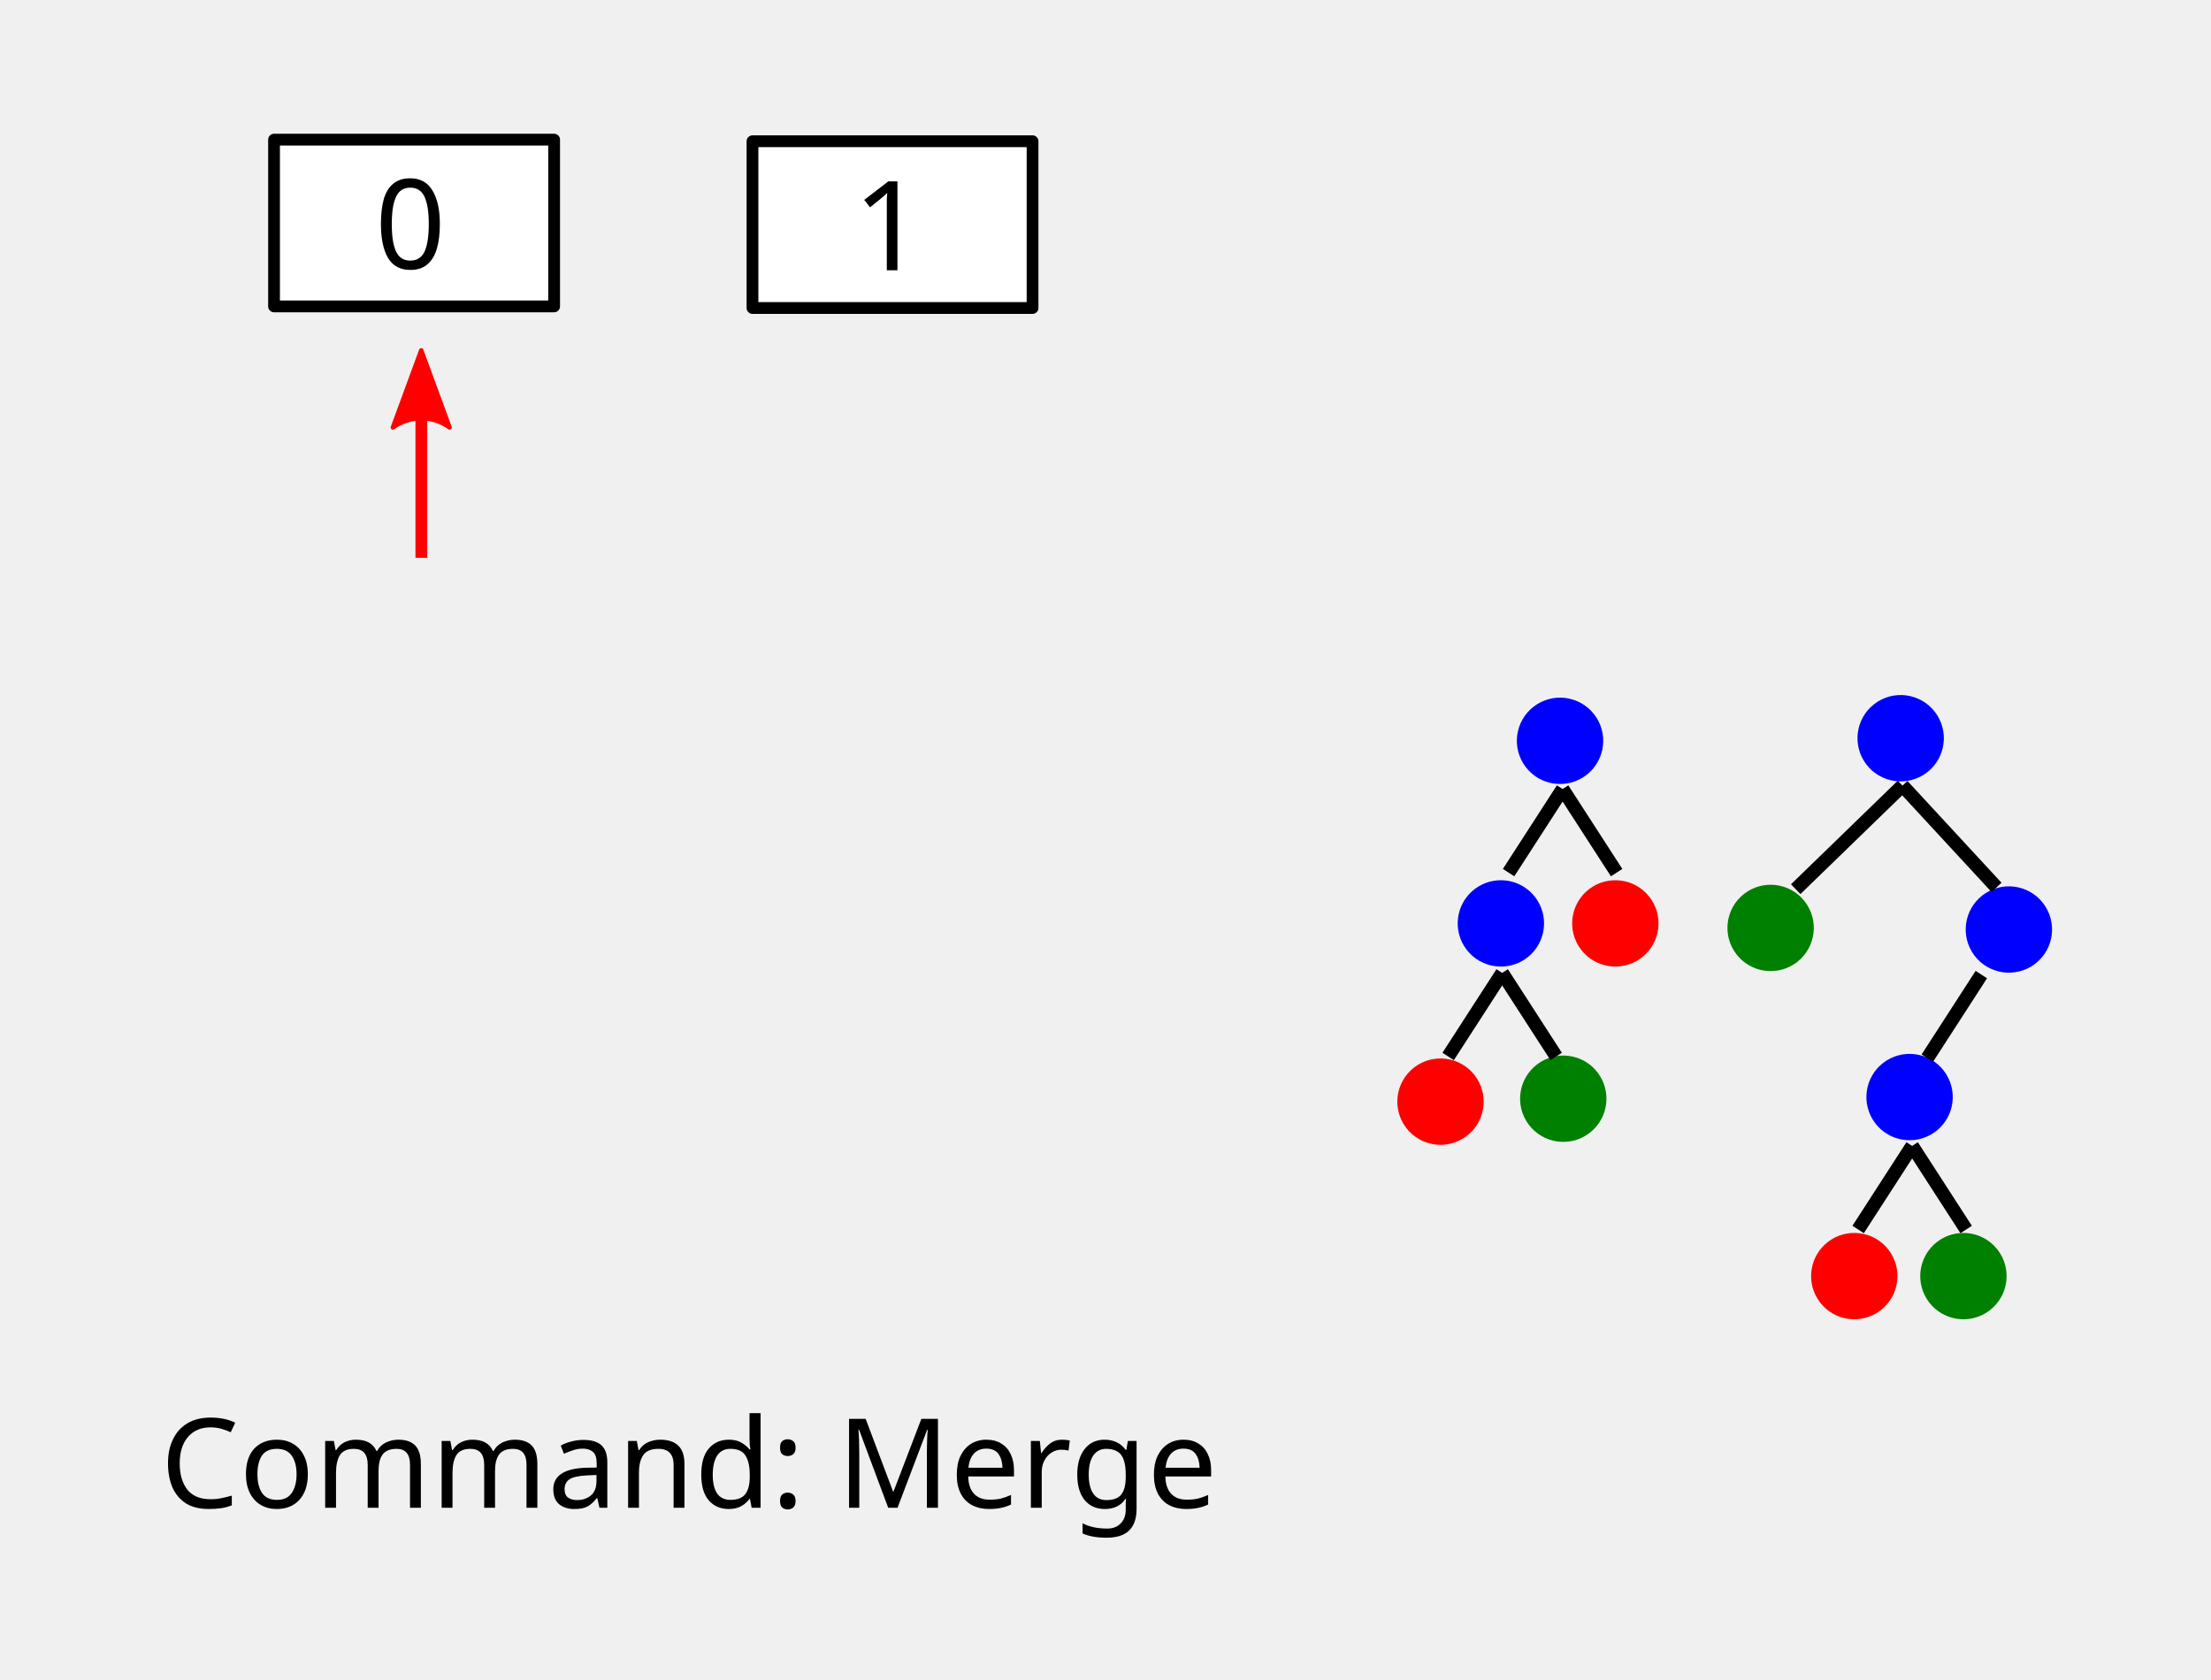
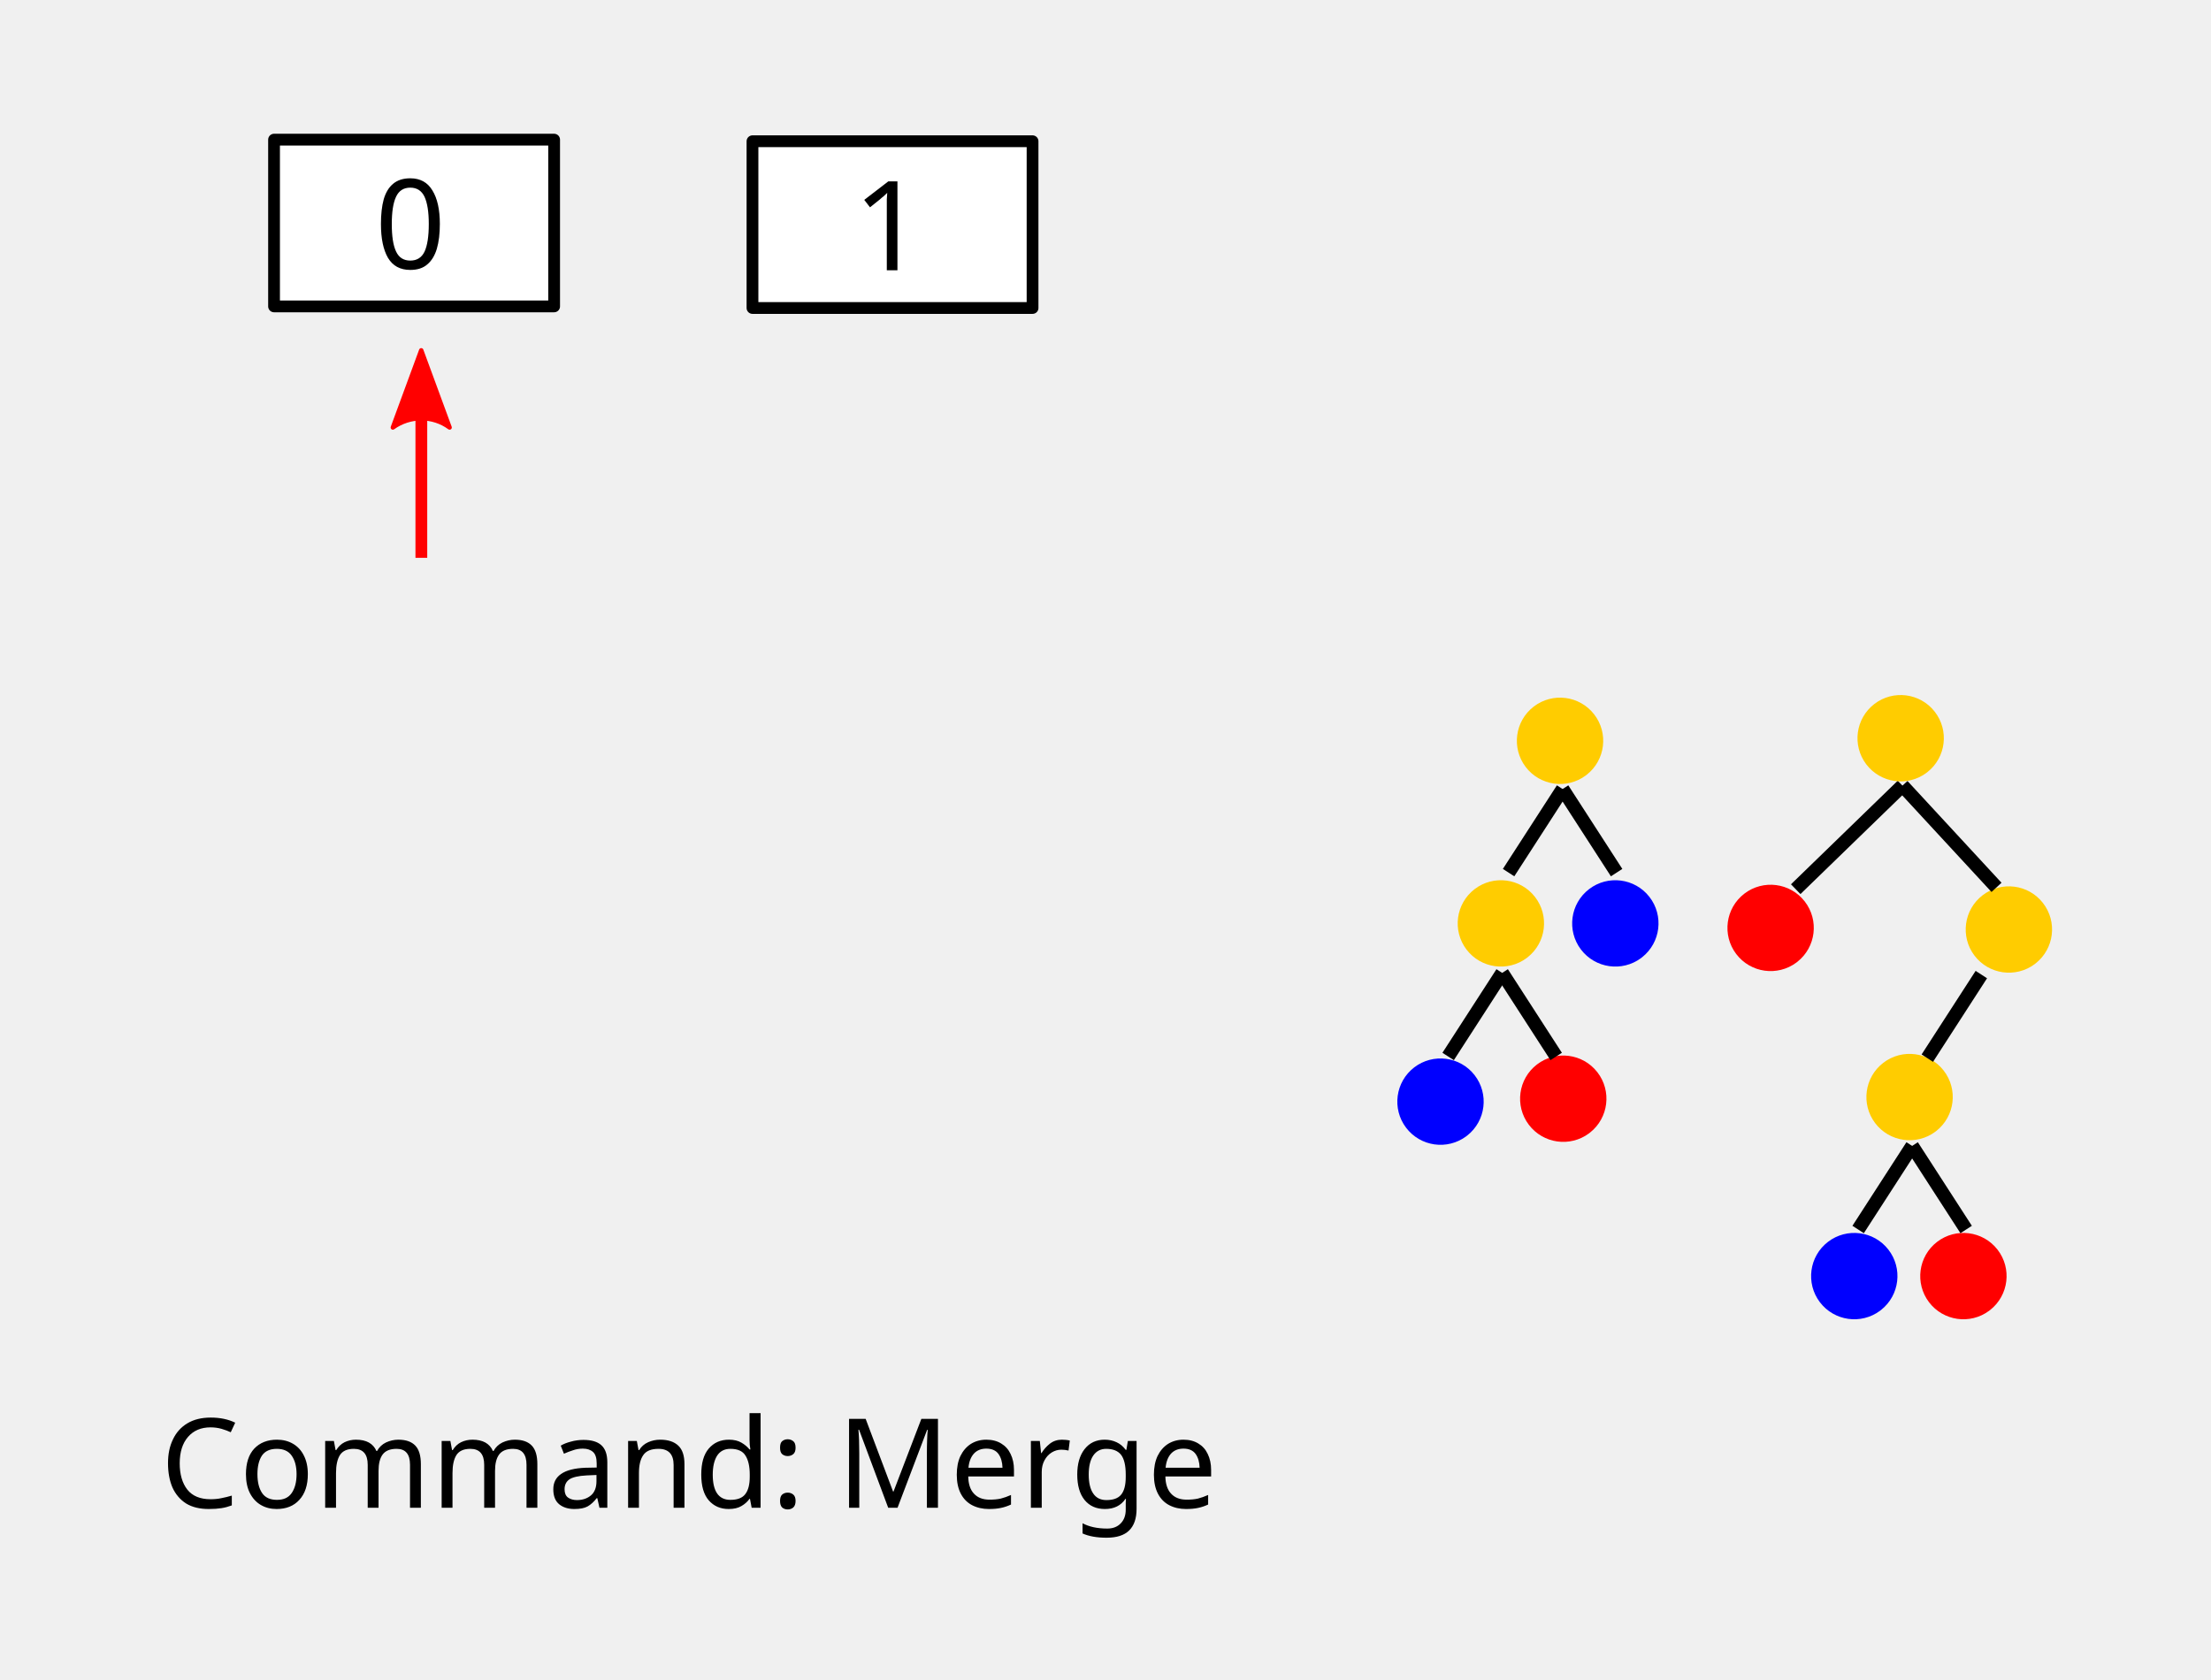
<svg xmlns="http://www.w3.org/2000/svg" width="162.45mm" height="123.46mm" viewBox="0 0 162.45 123.46" version="1.1" id="svg8">
  <defs id="defs2">
    <marker orient="auto" refY="0" refX="0" id="Arrow2Mend" style="overflow:visible">
      <path id="path911" style="fill:#ff0000;fill-opacity:1;fill-rule:evenodd;stroke:#ff0000;stroke-width:0.625;stroke-linejoin:round;stroke-opacity:1" d="M 8.719,4.034 -2.207,0.016 8.719,-4.002 c -1.745,2.372 -1.735,5.617 -6e-7,8.035 z" transform="scale(-0.6)" />
    </marker>
  </defs>
  <g id="layer1" transform="translate(-6.741478,-22.68237)">
    <rect style="fill:#ffffff;fill-opacity:1;stroke:#000000;stroke-width:0.865;stroke-linecap:butt;stroke-linejoin:round;stroke-miterlimit:4;stroke-dasharray:none;stroke-dashoffset:0;stroke-opacity:1;paint-order:normal" id="rect815" width="20.578" height="12.254" x="26.877" y="32.945" />
    <text xml:space="preserve" style="font-style:normal;font-weight:normal;font-size:9.156px;line-height:1.25;font-family:sans-serif;letter-spacing:0px;word-spacing:0px;fill:#000000;fill-opacity:1;stroke:none;stroke-width:0.229" x="34.276" y="42.425" id="text819">
      <tspan id="tspan817" x="34.276" y="42.425" style="stroke-width:0.229">0</tspan>
    </text>
    <rect style="fill:#ffffff;fill-opacity:1;stroke:#000000;stroke-width:0.865;stroke-linecap:butt;stroke-linejoin:round;stroke-miterlimit:4;stroke-dasharray:none;stroke-dashoffset:0;stroke-opacity:1;paint-order:normal" id="rect815-7" width="20.578" height="12.254" x="62.029" y="33.062" />
    <text xml:space="preserve" style="font-style:normal;font-weight:normal;font-size:9.156px;line-height:1.25;font-family:sans-serif;letter-spacing:0px;word-spacing:0px;fill:#000000;fill-opacity:1;stroke:none;stroke-width:0.229" x="69.428" y="42.542" id="text819-5">
      <tspan id="tspan817-4" x="69.428" y="42.542" style="stroke-width:0.229">1</tspan>
    </text>
    <path style="fill:#ff0000;fill-opacity:1;stroke:#ff0000;stroke-width:0.865;stroke-linecap:butt;stroke-linejoin:round;stroke-miterlimit:4;stroke-dasharray:none;stroke-dashoffset:0;stroke-opacity:1;marker-end:url(#Arrow2Mend);paint-order:normal" d="M 37.699,63.677 V 49.573" id="path882" />
    <text xml:space="preserve" style="font-style:normal;font-weight:normal;font-size:9.156px;line-height:1.25;font-family:sans-serif;letter-spacing:0px;word-spacing:0px;fill:#000000;fill-opacity:1;stroke:none;stroke-width:0.229" x="18.522" y="133.484" id="text1864">
      <tspan x="18.522" y="133.484" style="stroke-width:0.229" id="tspan4089">Command: Merge </tspan>
    </text>
-     <path style="fill:#008000;fill-opacity:1;stroke:#008000;stroke-width:1;stroke-linecap:butt;stroke-linejoin:round;stroke-miterlimit:4;stroke-dasharray:none;stroke-dashoffset:0;stroke-opacity:1;paint-order:normal" id="path4920" d="m 152.598,118.605 a 2.673,2.673 0 0 1 -3.729,-0.53 2.673,2.673 0 0 1 0.504,-3.733 2.673,2.673 0 0 1 3.736,0.478 2.673,2.673 0 0 1 -0.452,3.739 l -1.657,-2.097 z" />
-     <path style="fill:#008000;fill-opacity:1;stroke:#008000;stroke-width:1;stroke-linecap:butt;stroke-linejoin:round;stroke-miterlimit:4;stroke-dasharray:none;stroke-dashoffset:0;stroke-opacity:1;paint-order:normal" id="path4920-4" d="m 138.433,93.017 a 2.673,2.673 0 0 1 -3.729,-0.53 2.673,2.673 0 0 1 0.504,-3.733 2.673,2.673 0 0 1 3.736,0.478 2.673,2.673 0 0 1 -0.452,3.739 l -1.657,-2.097 z" />
-     <path style="fill:#008000;fill-opacity:1;stroke:#008000;stroke-width:1;stroke-linecap:butt;stroke-linejoin:round;stroke-miterlimit:4;stroke-dasharray:none;stroke-dashoffset:0;stroke-opacity:1;paint-order:normal" id="path4920-7" d="m 123.198,105.568 a 2.673,2.673 0 0 1 -3.729,-0.53 2.673,2.673 0 0 1 0.504,-3.733 2.673,2.673 0 0 1 3.736,0.478 2.673,2.673 0 0 1 -0.452,3.739 l -1.657,-2.097 z" />
-     <path style="fill:#ff0000;fill-opacity:1;stroke:#ff0000;stroke-width:1;stroke-linecap:butt;stroke-linejoin:round;stroke-miterlimit:4;stroke-dasharray:none;stroke-dashoffset:0;stroke-opacity:1;paint-order:normal" id="path4920-75" d="m 144.58,118.605 a 2.673,2.673 0 0 1 -3.729,-0.53 2.673,2.673 0 0 1 0.504,-3.733 2.673,2.673 0 0 1 3.736,0.478 2.673,2.673 0 0 1 -0.452,3.739 l -1.657,-2.097 z" />
+     <path style="fill:#ff0000;fill-opacity:1;stroke:#ff0000;stroke-width:1;stroke-linecap:butt;stroke-linejoin:round;stroke-miterlimit:4;stroke-dasharray:none;stroke-dashoffset:0;stroke-opacity:1;paint-order:normal" id="path4920" d="m 152.598,118.605 a 2.673,2.673 0 0 1 -3.729,-0.53 2.673,2.673 0 0 1 0.504,-3.733 2.673,2.673 0 0 1 3.736,0.478 2.673,2.673 0 0 1 -0.452,3.739 l -1.657,-2.097 z" />
+     <path style="fill:#ff0000;fill-opacity:1;stroke:#ff0000;stroke-width:1;stroke-linecap:butt;stroke-linejoin:round;stroke-miterlimit:4;stroke-dasharray:none;stroke-dashoffset:0;stroke-opacity:1;paint-order:normal" id="path4920-4" d="m 138.433,93.017 a 2.673,2.673 0 0 1 -3.729,-0.53 2.673,2.673 0 0 1 0.504,-3.733 2.673,2.673 0 0 1 3.736,0.478 2.673,2.673 0 0 1 -0.452,3.739 l -1.657,-2.097 z" />
+     <path style="fill:#ff0000;fill-opacity:1;stroke:#ff0000;stroke-width:1;stroke-linecap:butt;stroke-linejoin:round;stroke-miterlimit:4;stroke-dasharray:none;stroke-dashoffset:0;stroke-opacity:1;paint-order:normal" id="path4920-7" d="m 123.198,105.568 a 2.673,2.673 0 0 1 -3.729,-0.53 2.673,2.673 0 0 1 0.504,-3.733 2.673,2.673 0 0 1 3.736,0.478 2.673,2.673 0 0 1 -0.452,3.739 l -1.657,-2.097 z" />
+     <path style="fill:#0000ff;fill-opacity:1;stroke:#0000ff;stroke-width:1;stroke-linecap:butt;stroke-linejoin:round;stroke-miterlimit:4;stroke-dasharray:none;stroke-dashoffset:0;stroke-opacity:1;paint-order:normal" id="path4920-75" d="m 144.58,118.605 a 2.673,2.673 0 0 1 -3.729,-0.53 2.673,2.673 0 0 1 0.504,-3.733 2.673,2.673 0 0 1 3.736,0.478 2.673,2.673 0 0 1 -0.452,3.739 l -1.657,-2.097 z" />
    <path style="fill:#000000;fill-opacity:1;stroke:#000000;stroke-width:1;stroke-linecap:butt;stroke-linejoin:round;stroke-miterlimit:4;stroke-dasharray:none;stroke-dashoffset:0;stroke-opacity:1;paint-order:normal" d="m 143.265,113.037 3.969,-6.142" id="path5075" />
    <path style="fill:#000000;fill-opacity:1;stroke:#000000;stroke-width:1;stroke-linecap:butt;stroke-linejoin:round;stroke-miterlimit:4;stroke-dasharray:none;stroke-dashoffset:0;stroke-opacity:1;paint-order:normal" d="m 151.202,113.037 -3.969,-6.142" id="path5075-4" />
-     <path style="fill:#0000ff;fill-opacity:1;stroke:#0000ff;stroke-width:1;stroke-linecap:butt;stroke-linejoin:round;stroke-miterlimit:4;stroke-dasharray:none;stroke-dashoffset:0;stroke-opacity:1;paint-order:normal" id="path4920-75-8" d="m 148.643,105.447 a 2.673,2.673 0 0 1 -3.729,-0.53 2.673,2.673 0 0 1 0.504,-3.733 2.673,2.673 0 0 1 3.736,0.478 2.673,2.673 0 0 1 -0.452,3.739 l -1.657,-2.097 z" />
-     <path style="fill:#0000ff;fill-opacity:1;stroke:#0000ff;stroke-width:1;stroke-linecap:butt;stroke-linejoin:round;stroke-miterlimit:4;stroke-dasharray:none;stroke-dashoffset:0;stroke-opacity:1;paint-order:normal" id="path4920-75-8-1" d="m 155.939,93.134 a 2.673,2.673 0 0 1 -3.729,-0.53 2.673,2.673 0 0 1 0.504,-3.733 2.673,2.673 0 0 1 3.736,0.478 2.673,2.673 0 0 1 -0.452,3.739 l -1.657,-2.097 z" />
+     <path style="fill:#ffcc00;fill-opacity:1;stroke:#ffcc00;stroke-width:1;stroke-linecap:butt;stroke-linejoin:round;stroke-miterlimit:4;stroke-dasharray:none;stroke-dashoffset:0;stroke-opacity:1;paint-order:normal" id="path4920-75-8" d="m 148.643,105.447 a 2.673,2.673 0 0 1 -3.729,-0.53 2.673,2.673 0 0 1 0.504,-3.733 2.673,2.673 0 0 1 3.736,0.478 2.673,2.673 0 0 1 -0.452,3.739 l -1.657,-2.097 z" />
+     <path style="fill:#ffcc00;fill-opacity:1;stroke:#ffcc00;stroke-width:1;stroke-linecap:butt;stroke-linejoin:round;stroke-miterlimit:4;stroke-dasharray:none;stroke-dashoffset:0;stroke-opacity:1;paint-order:normal" id="path4920-75-8-1" d="m 155.939,93.134 a 2.673,2.673 0 0 1 -3.729,-0.53 2.673,2.673 0 0 1 0.504,-3.733 2.673,2.673 0 0 1 3.736,0.478 2.673,2.673 0 0 1 -0.452,3.739 l -1.657,-2.097 z" />
    <path style="fill:#000000;fill-opacity:1;stroke:#000000;stroke-width:1;stroke-linecap:butt;stroke-linejoin:round;stroke-miterlimit:4;stroke-dasharray:none;stroke-dashoffset:0;stroke-opacity:1;paint-order:normal" d="m 148.348,100.445 3.969,-6.142" id="path5075-2" />
    <path style="fill:#000000;fill-opacity:1;stroke:#000000;stroke-width:1;stroke-linecap:butt;stroke-linejoin:round;stroke-miterlimit:4;stroke-dasharray:none;stroke-dashoffset:0;stroke-opacity:1;paint-order:normal" d="m 138.679,88.028 7.844,-7.612" id="path5075-8" />
    <path style="fill:#000000;fill-opacity:1;stroke:#000000;stroke-width:1;stroke-linecap:butt;stroke-linejoin:round;stroke-miterlimit:4;stroke-dasharray:none;stroke-dashoffset:0;stroke-opacity:1;paint-order:normal" d="m 153.432,87.894 -6.909,-7.478" id="path5075-4-9" />
-     <path style="fill:#0000ff;fill-opacity:1;stroke:#0000ff;stroke-width:1;stroke-linecap:butt;stroke-linejoin:round;stroke-miterlimit:4;stroke-dasharray:none;stroke-dashoffset:0;stroke-opacity:1;paint-order:normal" id="path4920-75-8-1-3" d="m 147.988,79.076 a 2.673,2.673 0 0 1 -3.729,-0.53 2.673,2.673 0 0 1 0.504,-3.733 2.673,2.673 0 0 1 3.736,0.478 2.673,2.673 0 0 1 -0.452,3.739 l -1.657,-2.097 z" />
-     <path style="fill:#ff0000;fill-opacity:1;stroke:#ff0000;stroke-width:1;stroke-linecap:butt;stroke-linejoin:round;stroke-miterlimit:4;stroke-dasharray:none;stroke-dashoffset:0;stroke-opacity:1;paint-order:normal" id="path4920-75-6" d="m 114.178,105.784 a 2.673,2.673 0 0 1 -3.729,-0.53 2.673,2.673 0 0 1 0.504,-3.733 2.673,2.673 0 0 1 3.736,0.478 2.673,2.673 0 0 1 -0.452,3.739 l -1.657,-2.097 z" />
+     <path style="fill:#ffcc00;fill-opacity:1;stroke:#ffcc00;stroke-width:1;stroke-linecap:butt;stroke-linejoin:round;stroke-miterlimit:4;stroke-dasharray:none;stroke-dashoffset:0;stroke-opacity:1;paint-order:normal" id="path4920-75-8-1-3" d="m 147.988,79.076 a 2.673,2.673 0 0 1 -3.729,-0.53 2.673,2.673 0 0 1 0.504,-3.733 2.673,2.673 0 0 1 3.736,0.478 2.673,2.673 0 0 1 -0.452,3.739 l -1.657,-2.097 z" />
+     <path style="fill:#0000ff;fill-opacity:1;stroke:#0000ff;stroke-width:1;stroke-linecap:butt;stroke-linejoin:round;stroke-miterlimit:4;stroke-dasharray:none;stroke-dashoffset:0;stroke-opacity:1;paint-order:normal" id="path4920-75-6" d="m 114.178,105.784 a 2.673,2.673 0 0 1 -3.729,-0.53 2.673,2.673 0 0 1 0.504,-3.733 2.673,2.673 0 0 1 3.736,0.478 2.673,2.673 0 0 1 -0.452,3.739 l -1.657,-2.097 z" />
    <path style="fill:#000000;fill-opacity:1;stroke:#000000;stroke-width:1;stroke-linecap:butt;stroke-linejoin:round;stroke-miterlimit:4;stroke-dasharray:none;stroke-dashoffset:0;stroke-opacity:1;paint-order:normal" d="m 113.142,100.322 3.969,-6.142" id="path5075-80" />
    <path style="fill:#000000;fill-opacity:1;stroke:#000000;stroke-width:1;stroke-linecap:butt;stroke-linejoin:round;stroke-miterlimit:4;stroke-dasharray:none;stroke-dashoffset:0;stroke-opacity:1;paint-order:normal" d="M 121.079,100.322 117.111,94.18" id="path5075-4-2" />
-     <path style="fill:#0000ff;fill-opacity:1;stroke:#0000ff;stroke-width:1;stroke-linecap:butt;stroke-linejoin:round;stroke-miterlimit:4;stroke-dasharray:none;stroke-dashoffset:0;stroke-opacity:1;paint-order:normal" id="path4920-75-8-10" d="m 118.614,92.685 a 2.673,2.673 0 0 1 -3.729,-0.53 2.673,2.673 0 0 1 0.504,-3.733 2.673,2.673 0 0 1 3.736,0.478 2.673,2.673 0 0 1 -0.452,3.739 l -1.657,-2.097 z" />
-     <path style="fill:#ff0000;fill-opacity:1;stroke:#ff0000;stroke-width:1;stroke-linecap:butt;stroke-linejoin:round;stroke-miterlimit:4;stroke-dasharray:none;stroke-dashoffset:0;stroke-opacity:1;paint-order:normal" id="path4920-75-5" d="m 127.024,92.685 a 2.673,2.673 0 0 1 -3.729,-0.53 2.673,2.673 0 0 1 0.504,-3.733 2.673,2.673 0 0 1 3.736,0.478 2.673,2.673 0 0 1 -0.452,3.739 l -1.657,-2.097 z" />
+     <path style="fill:#ffcc00;fill-opacity:1;stroke:#ffcc00;stroke-width:1;stroke-linecap:butt;stroke-linejoin:round;stroke-miterlimit:4;stroke-dasharray:none;stroke-dashoffset:0;stroke-opacity:1;paint-order:normal" id="path4920-75-8-10" d="m 118.614,92.685 a 2.673,2.673 0 0 1 -3.729,-0.53 2.673,2.673 0 0 1 0.504,-3.733 2.673,2.673 0 0 1 3.736,0.478 2.673,2.673 0 0 1 -0.452,3.739 l -1.657,-2.097 z" />
+     <path style="fill:#0000ff;fill-opacity:1;stroke:#0000ff;stroke-width:1;stroke-linecap:butt;stroke-linejoin:round;stroke-miterlimit:4;stroke-dasharray:none;stroke-dashoffset:0;stroke-opacity:1;paint-order:normal" id="path4920-75-5" d="m 127.024,92.685 a 2.673,2.673 0 0 1 -3.729,-0.53 2.673,2.673 0 0 1 0.504,-3.733 2.673,2.673 0 0 1 3.736,0.478 2.673,2.673 0 0 1 -0.452,3.739 l -1.657,-2.097 z" />
    <path style="fill:#000000;fill-opacity:1;stroke:#000000;stroke-width:1;stroke-linecap:butt;stroke-linejoin:round;stroke-miterlimit:4;stroke-dasharray:none;stroke-dashoffset:0;stroke-opacity:1;paint-order:normal" d="m 117.583,86.81 3.969,-6.142" id="path5075-1" />
    <path style="fill:#000000;fill-opacity:1;stroke:#000000;stroke-width:1;stroke-linecap:butt;stroke-linejoin:round;stroke-miterlimit:4;stroke-dasharray:none;stroke-dashoffset:0;stroke-opacity:1;paint-order:normal" d="m 125.52,86.81 -3.969,-6.142" id="path5075-4-1" />
-     <path style="fill:#0000ff;fill-opacity:1;stroke:#0000ff;stroke-width:1;stroke-linecap:butt;stroke-linejoin:round;stroke-miterlimit:4;stroke-dasharray:none;stroke-dashoffset:0;stroke-opacity:1;paint-order:normal" id="path4920-75-8-1-3-0" d="m 122.961,79.267 a 2.673,2.673 0 0 1 -3.729,-0.53 2.673,2.673 0 0 1 0.504,-3.733 2.673,2.673 0 0 1 3.736,0.478 2.673,2.673 0 0 1 -0.452,3.739 l -1.657,-2.097 z" />
+     <path style="fill:#ffcc00;fill-opacity:1;stroke:#ffcc00;stroke-width:1;stroke-linecap:butt;stroke-linejoin:round;stroke-miterlimit:4;stroke-dasharray:none;stroke-dashoffset:0;stroke-opacity:1;paint-order:normal" id="path4920-75-8-1-3-0" d="m 122.961,79.267 a 2.673,2.673 0 0 1 -3.729,-0.53 2.673,2.673 0 0 1 0.504,-3.733 2.673,2.673 0 0 1 3.736,0.478 2.673,2.673 0 0 1 -0.452,3.739 l -1.657,-2.097 z" />
  </g>
</svg>
